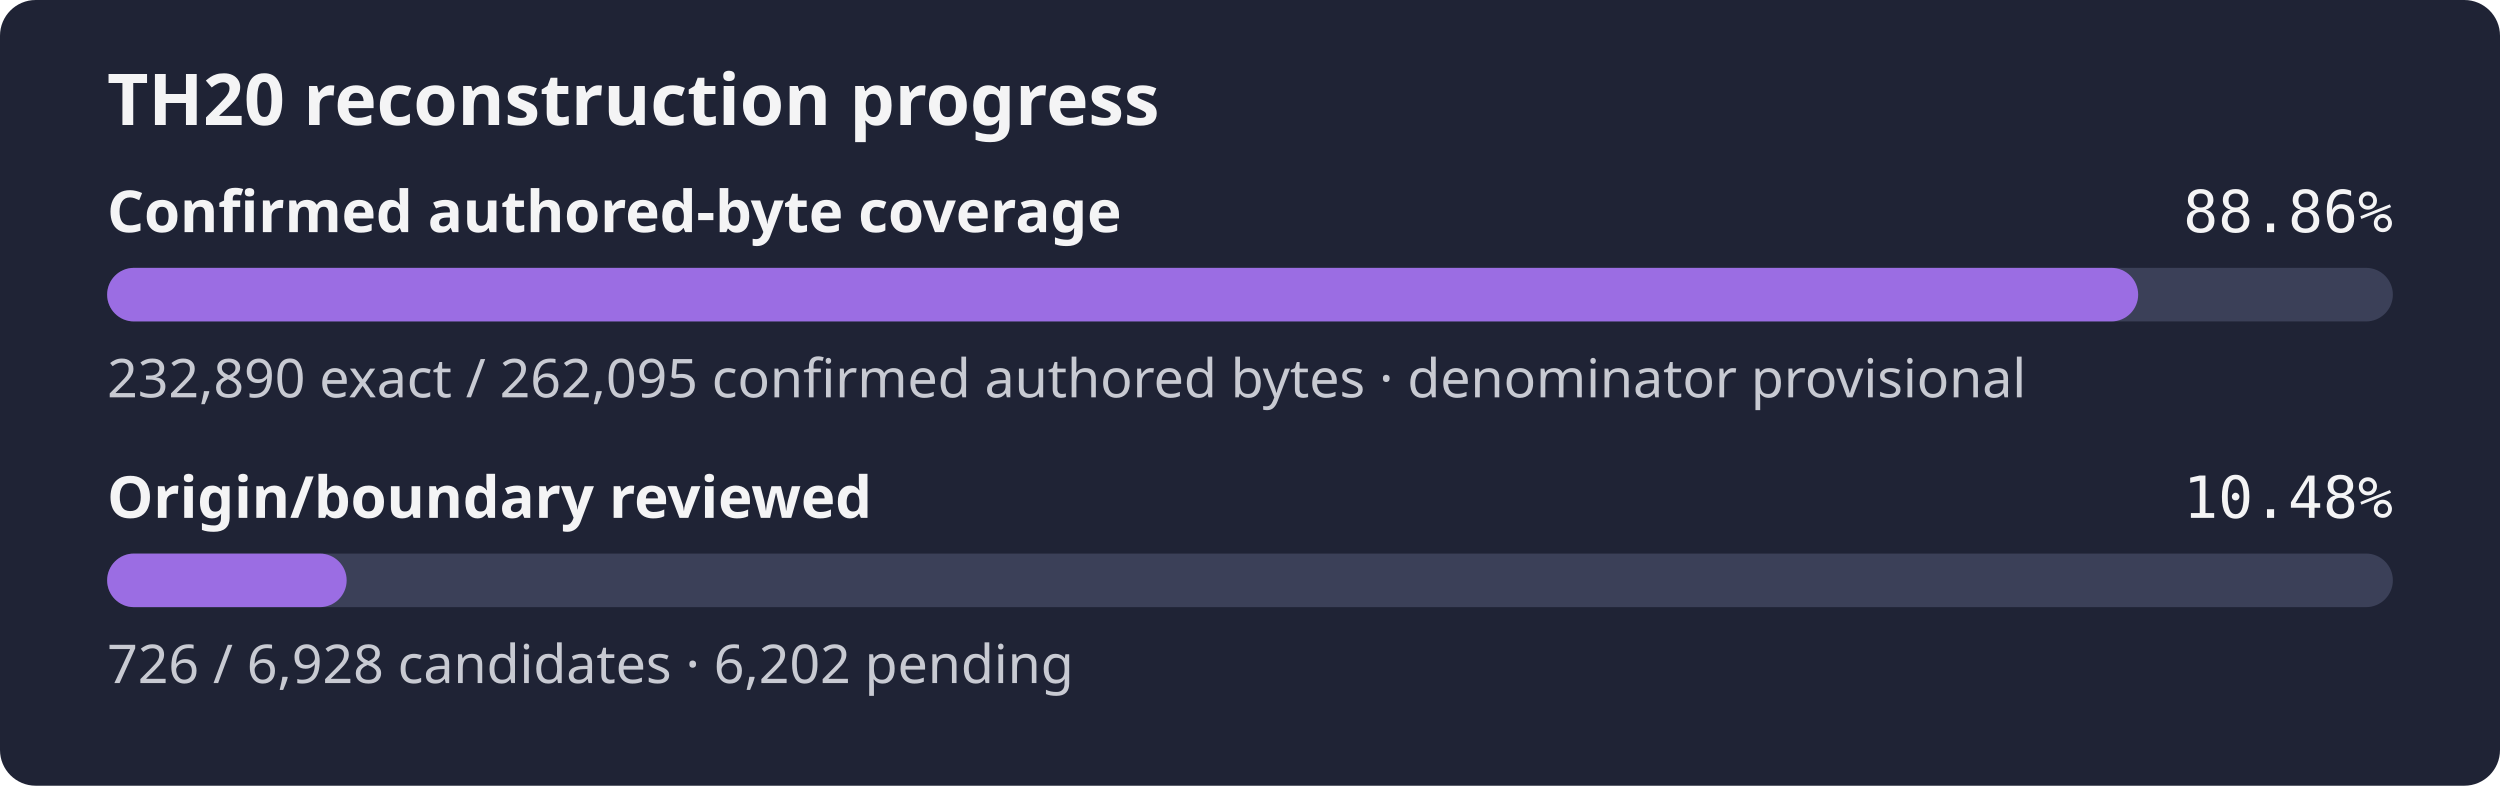
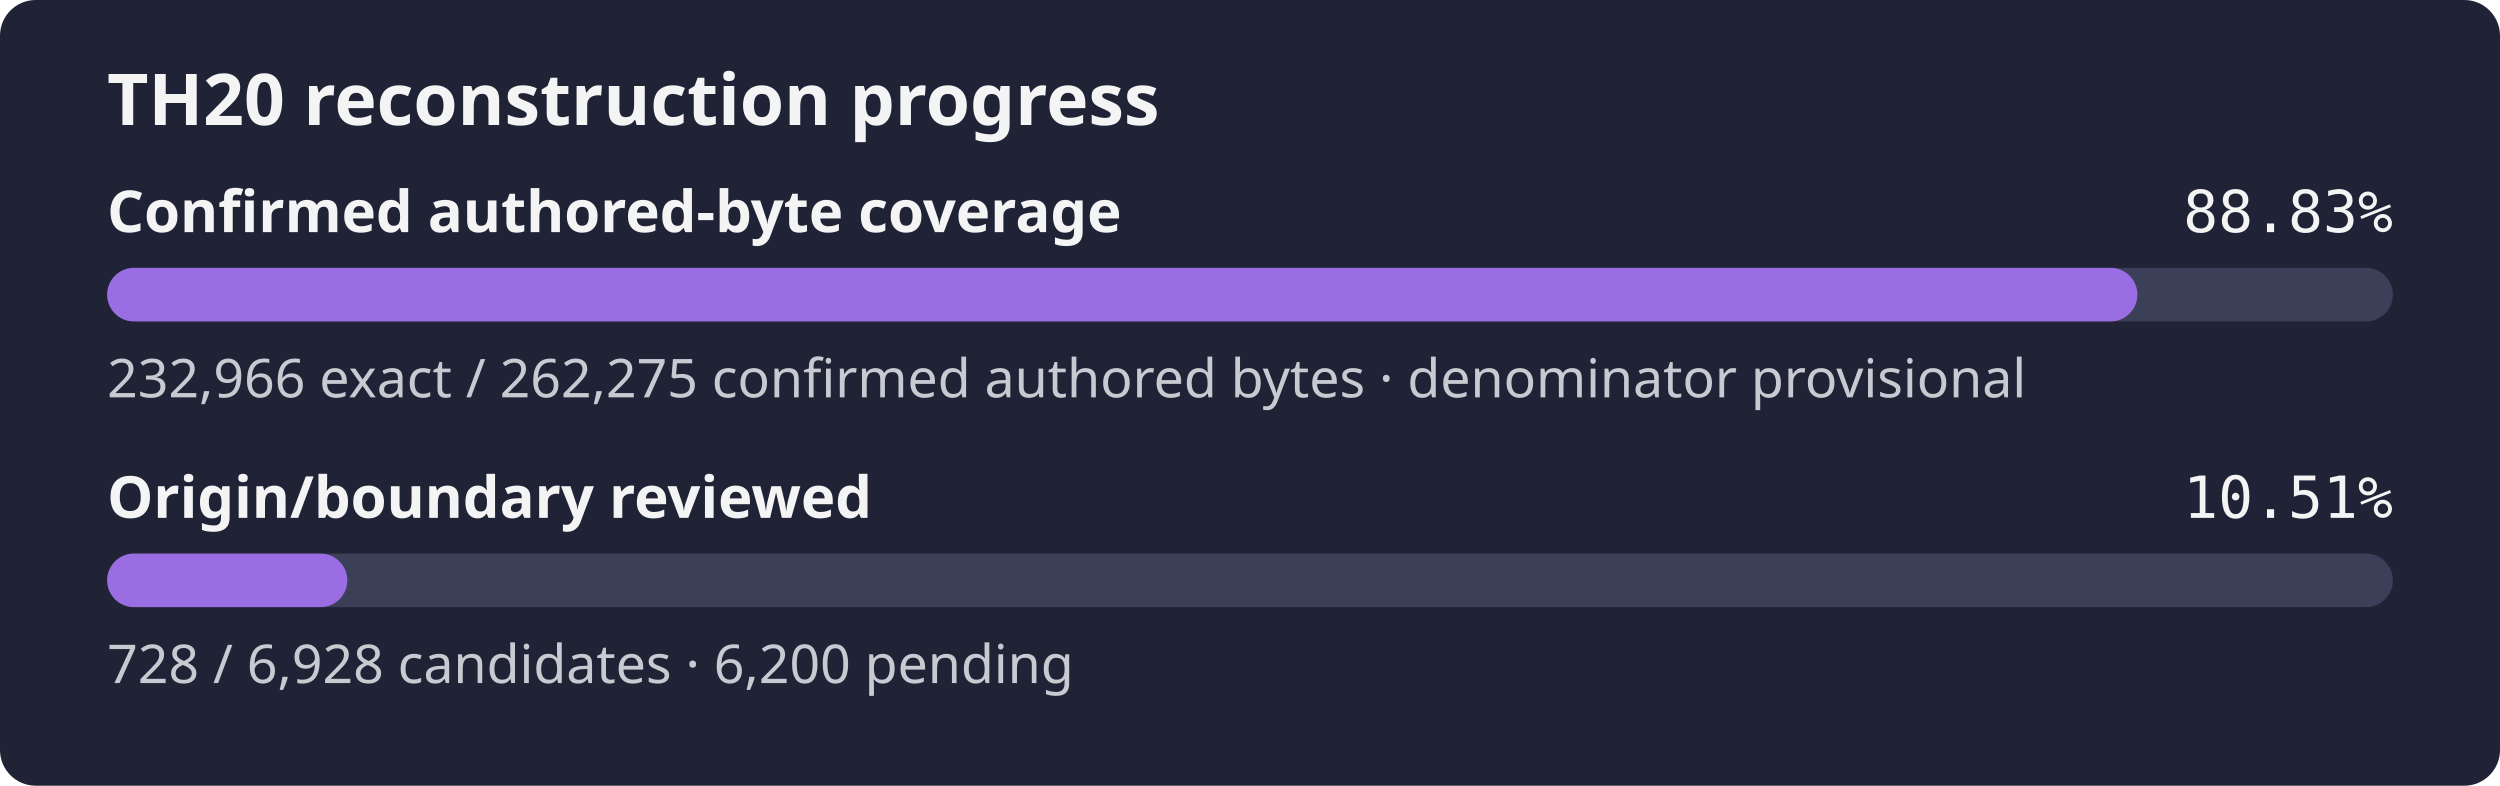
- <svg xmlns="http://www.w3.org/2000/svg" width="560" height="176" role="img" aria-label="TH20 reconstruction progress: 88.86% of the confirmed authored-byte set is exact, origin review 10.48%">
+ <svg xmlns="http://www.w3.org/2000/svg" width="560" height="176" role="img" aria-label="TH20 reconstruction progress: 88.83% of the confirmed authored-byte set is exact, origin review 10.51%">
  <rect width="560" height="176" rx="8" fill="#1f2335" />
  <text x="24" y="28" fill="#f4f4f5" font-family="sans-serif" font-size="16" font-weight="600">TH20 reconstruction progress</text>
  <text x="24" y="52" fill="#f4f4f5" font-family="sans-serif" font-size="13" font-weight="600">Confirmed authored-byte coverage</text>
-   <text x="536" y="52" fill="#f4f4f5" text-anchor="end" font-family="monospace" font-size="13">88.86%</text>
+   <text x="536" y="52" fill="#f4f4f5" text-anchor="end" font-family="monospace" font-size="13">88.83%</text>
  <rect x="24" y="60" width="512" height="12" rx="6" fill="#3b4058" />
-   <rect x="24" y="60" width="454.95" height="12" rx="6" fill="#9b6de3" />
-   <text x="24" y="89" fill="#c8cad2" font-family="sans-serif" font-size="12">232,890 exact / 262,095 confirmed authored bytes · denominator provisional</text>
+   <rect x="24" y="60" width="454.78" height="12" rx="6" fill="#9b6de3" />
+   <text x="24" y="89" fill="#c8cad2" font-family="sans-serif" font-size="12">232,966 exact / 262,275 confirmed authored bytes · denominator provisional</text>
  <text x="24" y="116" fill="#f4f4f5" font-family="sans-serif" font-size="13" font-weight="600">Origin/boundary reviewed</text>
-   <text x="536" y="116" fill="#f4f4f5" text-anchor="end" font-family="monospace" font-size="13">10.48%</text>
+   <text x="536" y="116" fill="#f4f4f5" text-anchor="end" font-family="monospace" font-size="13">10.51%</text>
  <rect x="24" y="124" width="512" height="12" rx="6" fill="#3b4058" />
-   <rect x="24" y="124" width="53.65" height="12" rx="6" fill="#9b6de3" />
-   <text x="24" y="153" fill="#c8cad2" font-family="sans-serif" font-size="12">726 / 6,928 candidates · 6,202 pending</text>
+   <rect x="24" y="124" width="53.80" height="12" rx="6" fill="#9b6de3" />
+   <text x="24" y="153" fill="#c8cad2" font-family="sans-serif" font-size="12">728 / 6,928 candidates · 6,200 pending</text>
</svg>
